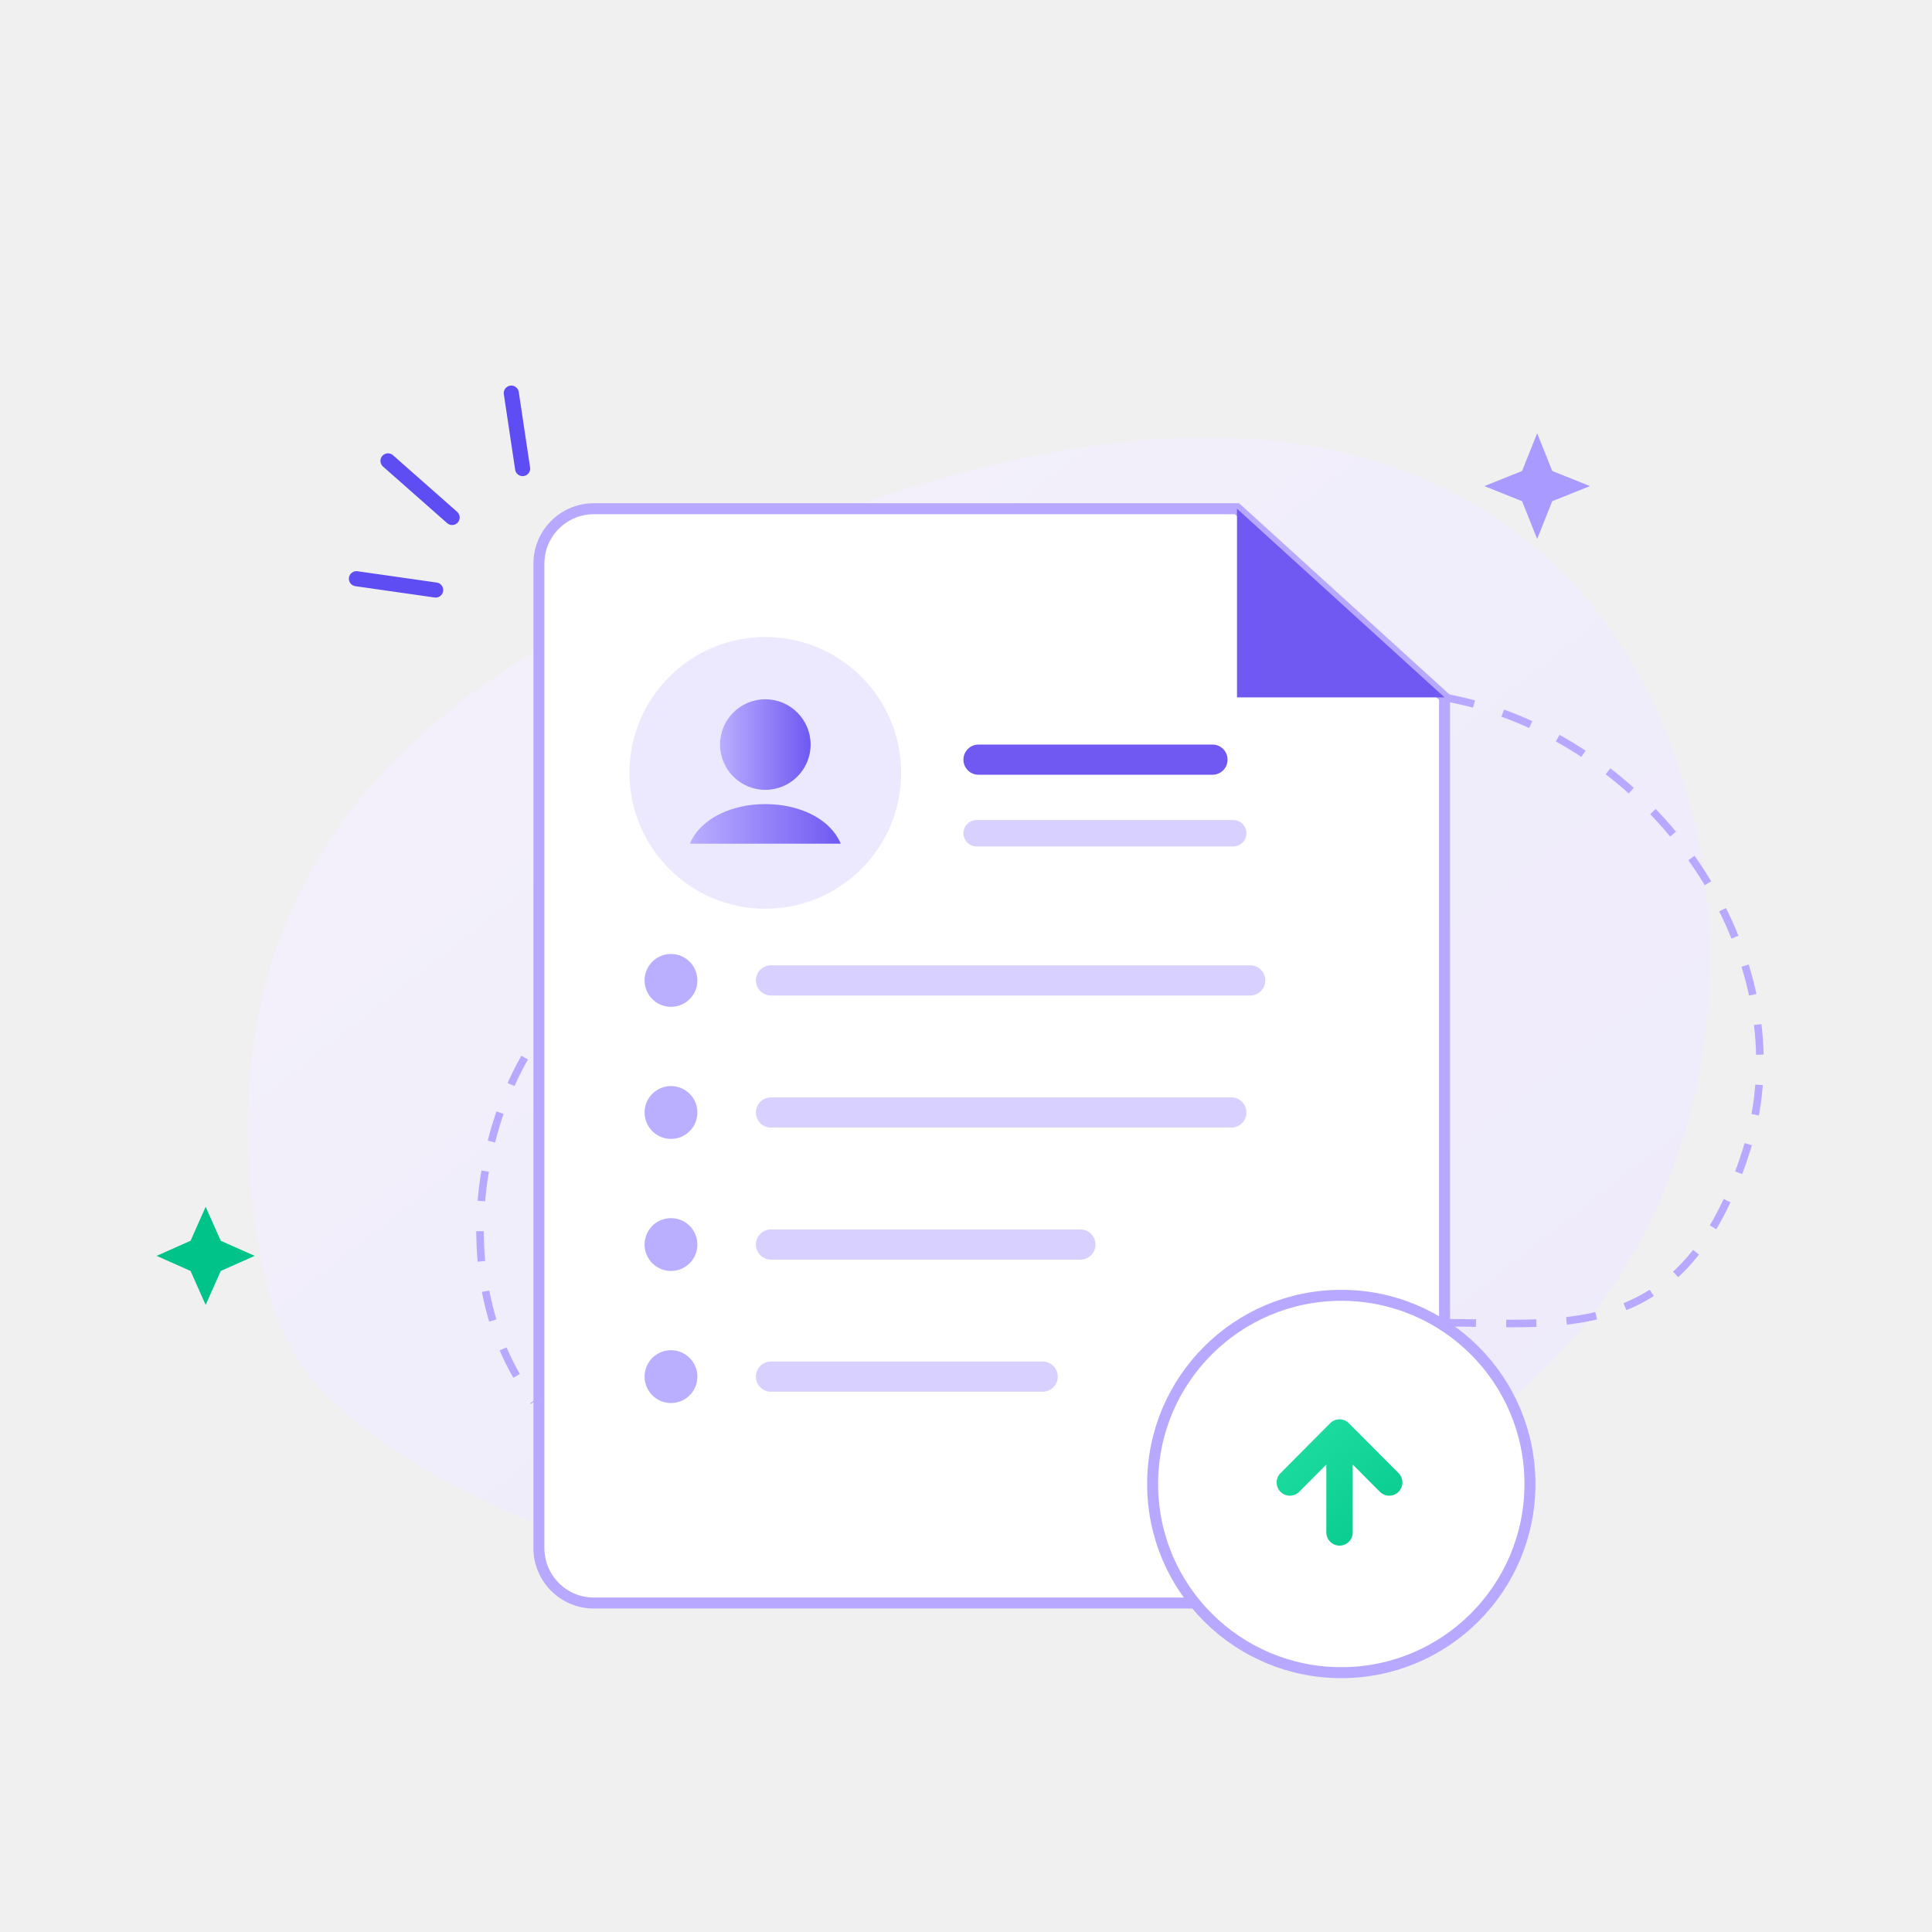
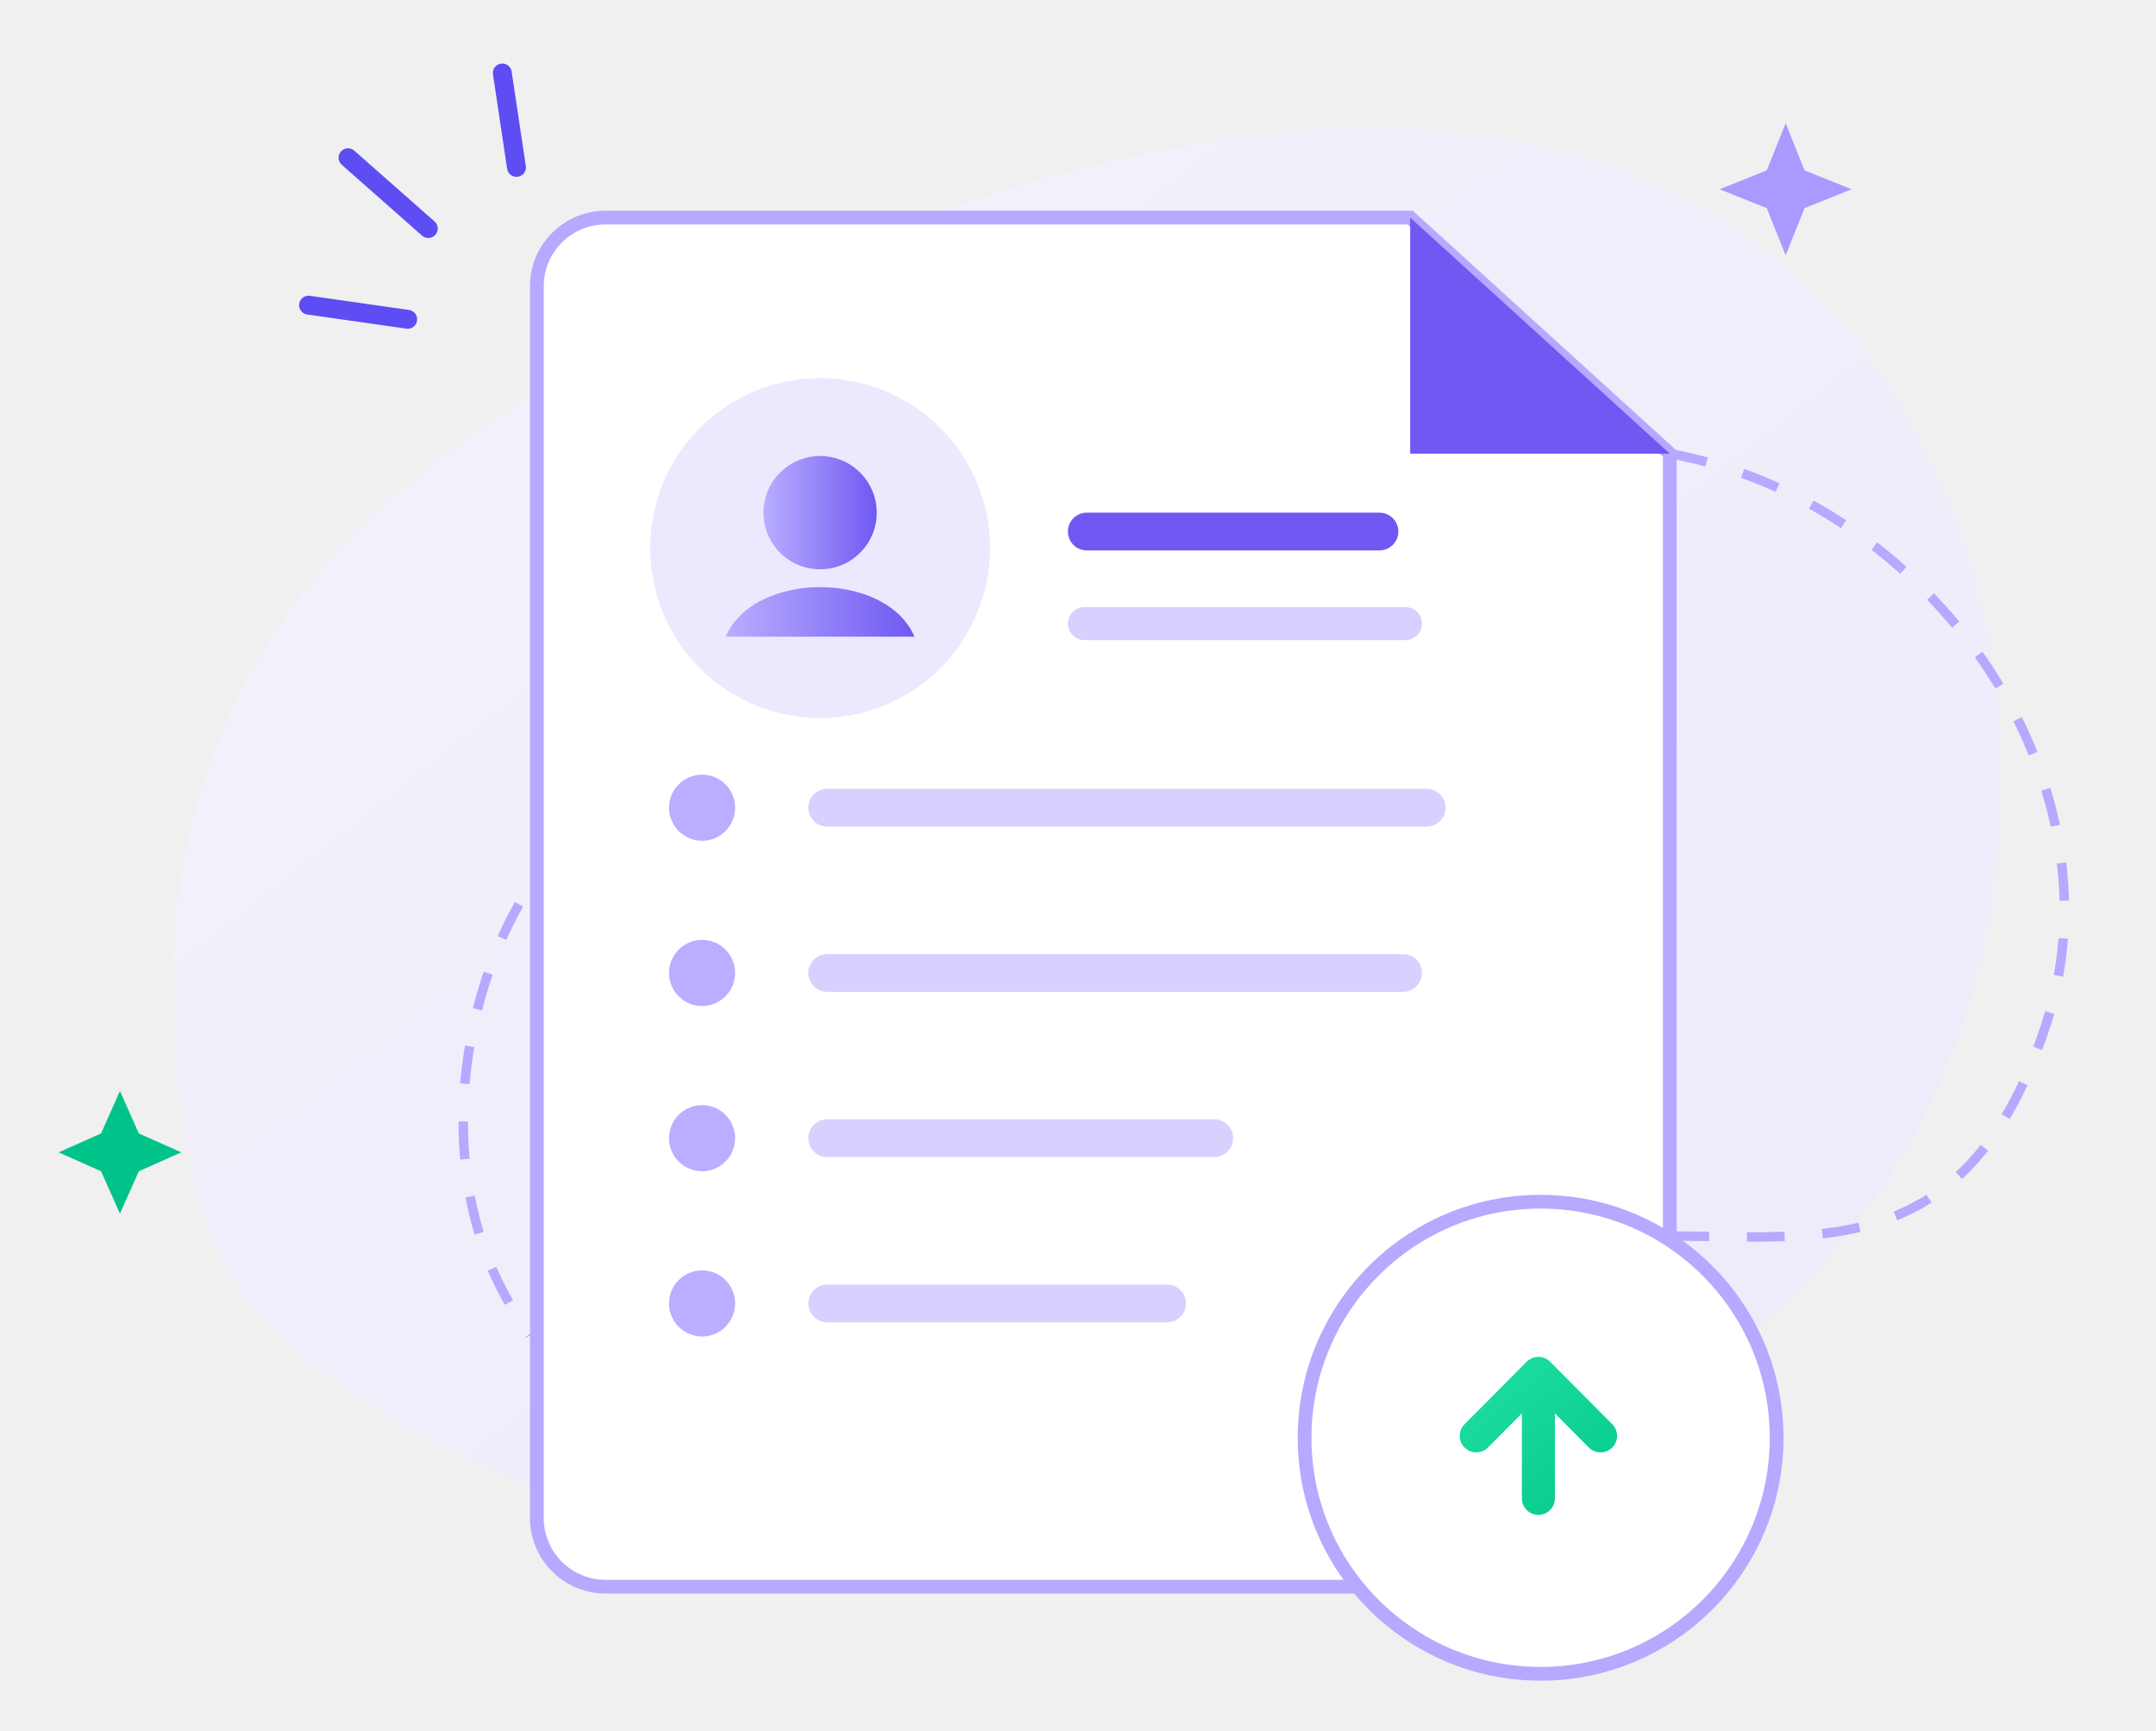
- <svg xmlns="http://www.w3.org/2000/svg" width="352" height="352" viewBox="0 0 352 352" fill="none">
-   <g clip-path="url(#clip0_3055_3438)">
-     <path opacity="0.7" d="M45.687 216.438C38.812 140.813 100.687 113.313 145.375 96.125C196.937 75.5 255.375 68.625 289.75 109.875C320.687 147.688 320.687 216.438 276 254.25C221 298.938 111 302.375 59.437 254.25C50.843 245.656 47.406 233.625 45.687 216.438Z" fill="url(#paint0_linear_3055_3438)" />
-     <path d="M70.688 83.969L82.375 94.281ZM64.938 105.438L79.375 107.5ZM93.156 71.625L95.219 85.375Z" fill="black" />
-     <path d="M70.688 83.969L82.375 94.281M64.938 105.438L79.375 107.5M93.156 71.625L95.219 85.375" stroke="#5E4DF2" stroke-width="2.75" stroke-linecap="round" />
-     <path d="M98.188 102.687C98.188 97.165 102.665 92.688 108.187 92.688H225.375L263.188 127.062V282.062C263.188 287.585 258.71 292.062 253.187 292.062H108.188C102.665 292.062 98.188 287.585 98.188 282.062V102.687Z" fill="white" stroke="#B8A8FF" stroke-width="2" />
-     <path d="M225.375 92.688V127.062H263.188L225.375 92.688Z" fill="#6F59F2" />
-     <path d="M139.438 165.562C153.107 165.562 164.188 154.482 164.188 140.812C164.188 127.143 153.107 116.062 139.438 116.062C125.768 116.062 114.688 127.143 114.688 140.812C114.688 154.482 125.768 165.562 139.438 165.562Z" fill="#ECE9FF" />
-     <path d="M139.438 143.906C143.994 143.906 147.688 140.213 147.688 135.656C147.688 131.1 143.994 127.406 139.438 127.406C134.881 127.406 131.188 131.1 131.188 135.656C131.188 140.213 134.881 143.906 139.438 143.906Z" fill="url(#paint1_linear_3055_3438)" />
-     <path d="M125.688 153.719C129.812 144.094 149.062 144.094 153.188 153.719Z" fill="url(#paint2_linear_3055_3438)" />
-     <path d="M220.906 135.656H178.281C176.762 135.656 175.531 136.887 175.531 138.406C175.531 139.925 176.762 141.156 178.281 141.156H220.906C222.425 141.156 223.656 139.925 223.656 138.406C223.656 136.887 222.425 135.656 220.906 135.656Z" fill="#6F59F2" />
-     <path d="M224.688 149.406H177.938C176.609 149.406 175.531 150.484 175.531 151.812C175.531 153.141 176.609 154.219 177.938 154.219H224.688C226.016 154.219 227.094 153.141 227.094 151.812C227.094 150.484 226.016 149.406 224.688 149.406Z" fill="#D8D0FF" />
-     <path d="M122.25 183.438C124.908 183.438 127.062 181.283 127.062 178.625C127.062 175.967 124.908 173.812 122.25 173.812C119.592 173.812 117.438 175.967 117.438 178.625C117.438 181.283 119.592 183.438 122.25 183.438Z" fill="#B9AEFF" />
-     <path d="M227.781 175.875H140.469C138.95 175.875 137.719 177.106 137.719 178.625C137.719 180.144 138.95 181.375 140.469 181.375H227.781C229.3 181.375 230.531 180.144 230.531 178.625C230.531 177.106 229.3 175.875 227.781 175.875Z" fill="#D8D0FF" />
-     <path d="M122.25 207.5C124.908 207.5 127.062 205.345 127.062 202.688C127.062 200.03 124.908 197.875 122.25 197.875C119.592 197.875 117.438 200.03 117.438 202.688C117.438 205.345 119.592 207.5 122.25 207.5Z" fill="#B9AEFF" />
-     <path d="M224.344 199.938H140.469C138.95 199.938 137.719 201.169 137.719 202.688C137.719 204.206 138.95 205.438 140.469 205.438H224.344C225.863 205.438 227.094 204.206 227.094 202.688C227.094 201.169 225.863 199.938 224.344 199.938Z" fill="#D8D0FF" />
-     <path d="M122.25 231.562C124.908 231.562 127.062 229.408 127.062 226.75C127.062 224.092 124.908 221.938 122.25 221.938C119.592 221.938 117.438 224.092 117.438 226.75C117.438 229.408 119.592 231.562 122.25 231.562Z" fill="#B9AEFF" />
-     <path d="M196.844 224H140.469C138.95 224 137.719 225.231 137.719 226.75C137.719 228.269 138.95 229.5 140.469 229.5H196.844C198.363 229.5 199.594 228.269 199.594 226.75C199.594 225.231 198.363 224 196.844 224Z" fill="#D8D0FF" />
-     <path d="M122.25 255.625C124.908 255.625 127.062 253.47 127.062 250.812C127.062 248.155 124.908 246 122.25 246C119.592 246 117.438 248.155 117.438 250.812C117.438 253.47 119.592 255.625 122.25 255.625Z" fill="#B9AEFF" />
-     <path d="M189.969 248.062H140.469C138.95 248.062 137.719 249.294 137.719 250.812C137.719 252.331 138.95 253.562 140.469 253.562H189.969C191.488 253.562 192.719 252.331 192.719 250.812C192.719 249.294 191.488 248.062 189.969 248.062Z" fill="#D8D0FF" />
-     <path d="M95.587 192.693C86.402 208.766 82.601 236.002 97.248 255.4" stroke="#B8A8FF" stroke-width="1.375" stroke-dasharray="5.5 5.5" />
-     <path d="M263.188 127.062C301 133.938 329.375 174.125 318.188 209.562C307 245 285.1 241 263.5 241" stroke="#B8A8FF" stroke-width="1.375" stroke-dasharray="5.5 5.5" />
-     <path d="M244.375 304.75C263.36 304.75 278.75 289.36 278.75 270.375C278.75 251.39 263.36 236 244.375 236C225.39 236 210 251.39 210 270.375C210 289.36 225.39 304.75 244.375 304.75Z" fill="white" stroke="#B8A8FF" stroke-width="2" />
-     <path d="M244.053 279.2V261M253.106 270.1L244.053 261L235 270.1" stroke="url(#paint3_linear_3055_3438)" stroke-width="4.812" stroke-linecap="round" stroke-linejoin="round" />
-     <path d="M280.062 78.938L282.812 85.812L289.688 88.562L282.812 91.312L280.062 98.188L277.312 91.312L270.438 88.562L277.312 85.812L280.062 78.938Z" fill="#A99AFF" />
-     <path d="M37.469 219.875L40.219 226.062L46.406 228.812L40.219 231.562L37.469 237.75L34.719 231.562L28.531 228.812L34.719 226.062L37.469 219.875Z" fill="#00C389" />
-   </g>
+ <svg xmlns="http://www.w3.org/2000/svg" width="314" height="252" viewBox="0 0 314 252" fill="none">
+   <path opacity="0.7" d="M25.687 155.438C18.812 79.813 80.687 52.313 125.375 35.125C176.937 14.5 235.375 7.625 269.75 48.875C300.687 86.688 300.687 155.438 256 193.25C201 237.938 91 241.375 39.437 193.25C30.843 184.656 27.406 172.625 25.687 155.438Z" fill="url(#paint0_linear_3055_3438)" />
+   <path d="M50.688 22.969L62.375 33.281L50.688 22.969ZM44.938 44.438L59.375 46.5L44.938 44.438ZM73.156 10.625L75.219 24.375L73.156 10.625Z" fill="black" />
+   <path d="M50.688 22.969L62.375 33.281M44.938 44.438L59.375 46.5M73.156 10.625L75.219 24.375" stroke="#5E4DF2" stroke-width="2.75" stroke-linecap="round" />
+   <path d="M78.188 41.688C78.188 36.165 82.665 31.688 88.188 31.688H205.375L243.188 66.062V221.062C243.188 226.585 238.71 231.062 233.188 231.062H88.188C82.665 231.062 78.188 226.585 78.188 221.062V41.688Z" fill="white" stroke="#B8A8FF" stroke-width="2" />
+   <path d="M205.375 31.688V66.062H243.188L205.375 31.688Z" fill="#6F59F2" />
+   <path d="M119.438 104.562C133.107 104.562 144.188 93.481 144.188 79.812C144.188 66.144 133.107 55.062 119.438 55.062C105.768 55.062 94.688 66.144 94.688 79.812C94.688 93.481 105.768 104.562 119.438 104.562Z" fill="#ECE9FF" />
+   <path d="M119.438 82.906C123.994 82.906 127.688 79.213 127.688 74.656C127.688 70.1 123.994 66.406 119.438 66.406C114.881 66.406 111.188 70.1 111.188 74.656C111.188 79.213 114.881 82.906 119.438 82.906Z" fill="url(#paint1_linear_3055_3438)" />
+   <path d="M105.688 92.719C109.812 83.094 129.062 83.094 133.188 92.719H105.688Z" fill="url(#paint2_linear_3055_3438)" />
+   <path d="M200.906 74.656H158.281C156.762 74.656 155.531 75.888 155.531 77.406C155.531 78.925 156.762 80.156 158.281 80.156H200.906C202.425 80.156 203.656 78.925 203.656 77.406C203.656 75.888 202.425 74.656 200.906 74.656Z" fill="#6F59F2" />
+   <path d="M204.688 88.406H157.938C156.609 88.406 155.531 89.484 155.531 90.812C155.531 92.141 156.609 93.219 157.938 93.219H204.688C206.016 93.219 207.094 92.141 207.094 90.812C207.094 89.484 206.016 88.406 204.688 88.406Z" fill="#D8D0FF" />
+   <path d="M102.25 122.438C104.908 122.438 107.062 120.283 107.062 117.625C107.062 114.967 104.908 112.812 102.25 112.812C99.592 112.812 97.438 114.967 97.438 117.625C97.438 120.283 99.592 122.438 102.25 122.438Z" fill="#B9AEFF" />
+   <path d="M207.781 114.875H120.469C118.95 114.875 117.719 116.106 117.719 117.625C117.719 119.144 118.95 120.375 120.469 120.375H207.781C209.3 120.375 210.531 119.144 210.531 117.625C210.531 116.106 209.3 114.875 207.781 114.875Z" fill="#D8D0FF" />
+   <path d="M102.25 146.5C104.908 146.5 107.062 144.345 107.062 141.688C107.062 139.03 104.908 136.875 102.25 136.875C99.592 136.875 97.438 139.03 97.438 141.688C97.438 144.345 99.592 146.5 102.25 146.5Z" fill="#B9AEFF" />
+   <path d="M204.344 138.938H120.469C118.95 138.938 117.719 140.169 117.719 141.688C117.719 143.206 118.95 144.438 120.469 144.438H204.344C205.863 144.438 207.094 143.206 207.094 141.688C207.094 140.169 205.863 138.938 204.344 138.938Z" fill="#D8D0FF" />
+   <path d="M102.25 170.562C104.908 170.562 107.062 168.408 107.062 165.75C107.062 163.092 104.908 160.938 102.25 160.938C99.592 160.938 97.438 163.092 97.438 165.75C97.438 168.408 99.592 170.562 102.25 170.562Z" fill="#B9AEFF" />
+   <path d="M176.844 163H120.469C118.95 163 117.719 164.231 117.719 165.75C117.719 167.269 118.95 168.5 120.469 168.5H176.844C178.363 168.5 179.594 167.269 179.594 165.75C179.594 164.231 178.363 163 176.844 163Z" fill="#D8D0FF" />
+   <path d="M102.25 194.625C104.908 194.625 107.062 192.47 107.062 189.812C107.062 187.155 104.908 185 102.25 185C99.592 185 97.438 187.155 97.438 189.812C97.438 192.47 99.592 194.625 102.25 194.625Z" fill="#B9AEFF" />
+   <path d="M169.969 187.062H120.469C118.95 187.062 117.719 188.294 117.719 189.812C117.719 191.331 118.95 192.562 120.469 192.562H169.969C171.488 192.562 172.719 191.331 172.719 189.812C172.719 188.294 171.488 187.062 169.969 187.062Z" fill="#D8D0FF" />
+   <path d="M75.587 131.693C66.402 147.766 62.601 175.002 77.248 194.4" stroke="#B8A8FF" stroke-width="1.375" stroke-dasharray="5.5 5.5" />
+   <path d="M243.188 66.062C281 72.938 309.375 113.125 298.188 148.562C287 184 265.1 180 243.5 180" stroke="#B8A8FF" stroke-width="1.375" stroke-dasharray="5.5 5.5" />
+   <path d="M224.375 243.75C243.36 243.75 258.75 228.36 258.75 209.375C258.75 190.39 243.36 175 224.375 175C205.39 175 190 190.39 190 209.375C190 228.36 205.39 243.75 224.375 243.75Z" fill="white" stroke="#B8A8FF" stroke-width="2" />
+   <path d="M224.053 218.2V200M233.106 209.1L224.053 200L215 209.1" stroke="url(#paint3_linear_3055_3438)" stroke-width="4.812" stroke-linecap="round" stroke-linejoin="round" />
+   <path d="M260.062 17.938L262.812 24.812L269.688 27.562L262.812 30.312L260.062 37.188L257.312 30.312L250.438 27.562L257.312 24.812L260.062 17.938Z" fill="#A99AFF" />
+   <path d="M17.469 158.875L20.219 165.062L26.406 167.812L20.219 170.562L17.469 176.75L14.719 170.562L8.531 167.812L14.719 165.062L17.469 158.875Z" fill="#00C389" />
  <defs>
-     <linearGradient id="paint0_linear_3055_3438" x1="45.16" y1="79.725" x2="248.582" y2="338.502" gradientUnits="userSpaceOnUse">
+     <linearGradient id="paint0_linear_3055_3438" x1="25.16" y1="18.725" x2="228.582" y2="277.502" gradientUnits="userSpaceOnUse">
      <stop stop-color="#F5F2FF" />
      <stop offset="1" stop-color="#ECE6FF" />
    </linearGradient>
-     <linearGradient id="paint1_linear_3055_3438" x1="131.188" y1="127.406" x2="147.688" y2="127.406" gradientUnits="userSpaceOnUse">
+     <linearGradient id="paint1_linear_3055_3438" x1="111.188" y1="66.406" x2="127.688" y2="66.406" gradientUnits="userSpaceOnUse">
      <stop stop-color="#B9AEFF" />
      <stop offset="1" stop-color="#6F59F2" />
    </linearGradient>
-     <linearGradient id="paint2_linear_3055_3438" x1="125.688" y1="146.5" x2="153.188" y2="146.5" gradientUnits="userSpaceOnUse">
+     <linearGradient id="paint2_linear_3055_3438" x1="105.688" y1="85.5" x2="133.188" y2="85.5" gradientUnits="userSpaceOnUse">
      <stop stop-color="#B9AEFF" />
      <stop offset="1" stop-color="#6F59F2" />
    </linearGradient>
-     <linearGradient id="paint3_linear_3055_3438" x1="228.533" y1="261" x2="254.13" y2="291.559" gradientUnits="userSpaceOnUse">
+     <linearGradient id="paint3_linear_3055_3438" x1="208.533" y1="200" x2="234.13" y2="230.559" gradientUnits="userSpaceOnUse">
      <stop stop-color="#22E0A2" />
      <stop offset="1" stop-color="#00C389" />
    </linearGradient>
-     <clipPath id="clip0_3055_3438">
-       <rect width="352" height="352" fill="white" />
-     </clipPath>
  </defs>
</svg>
